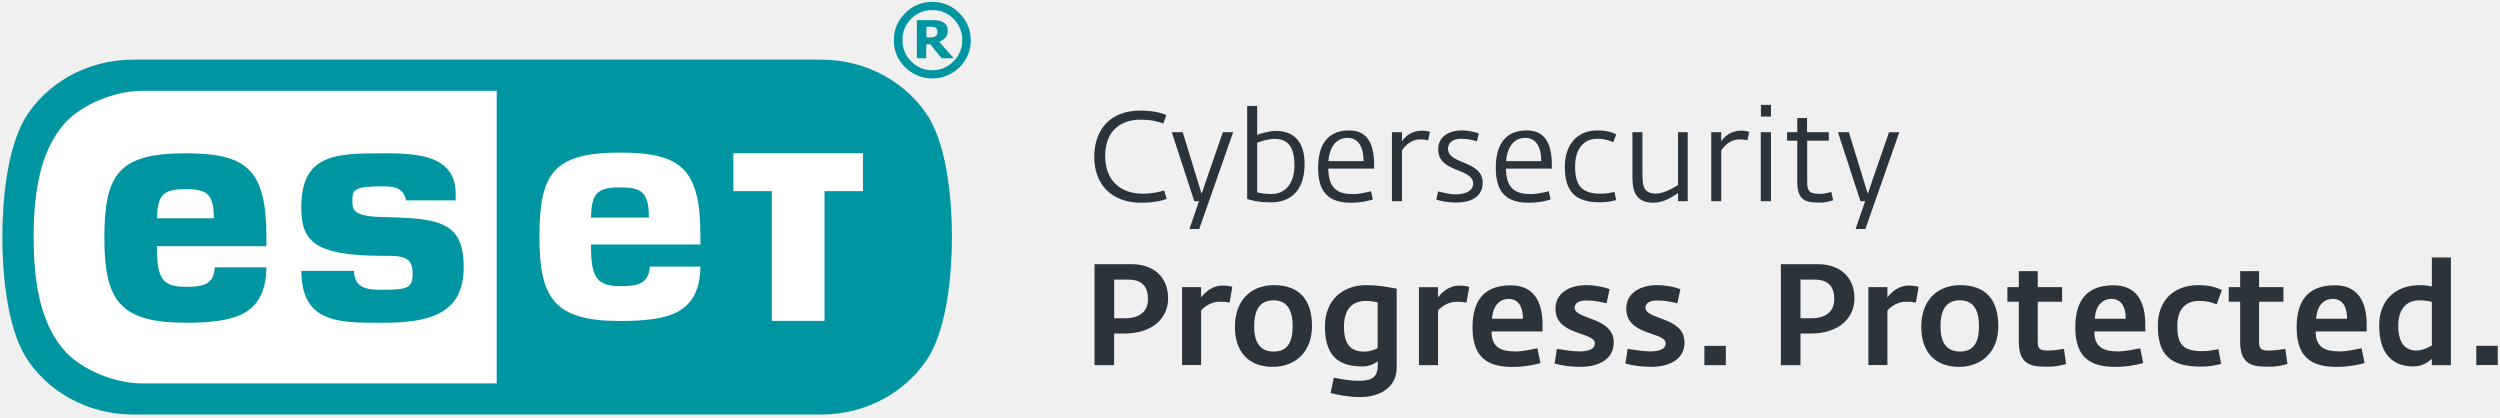
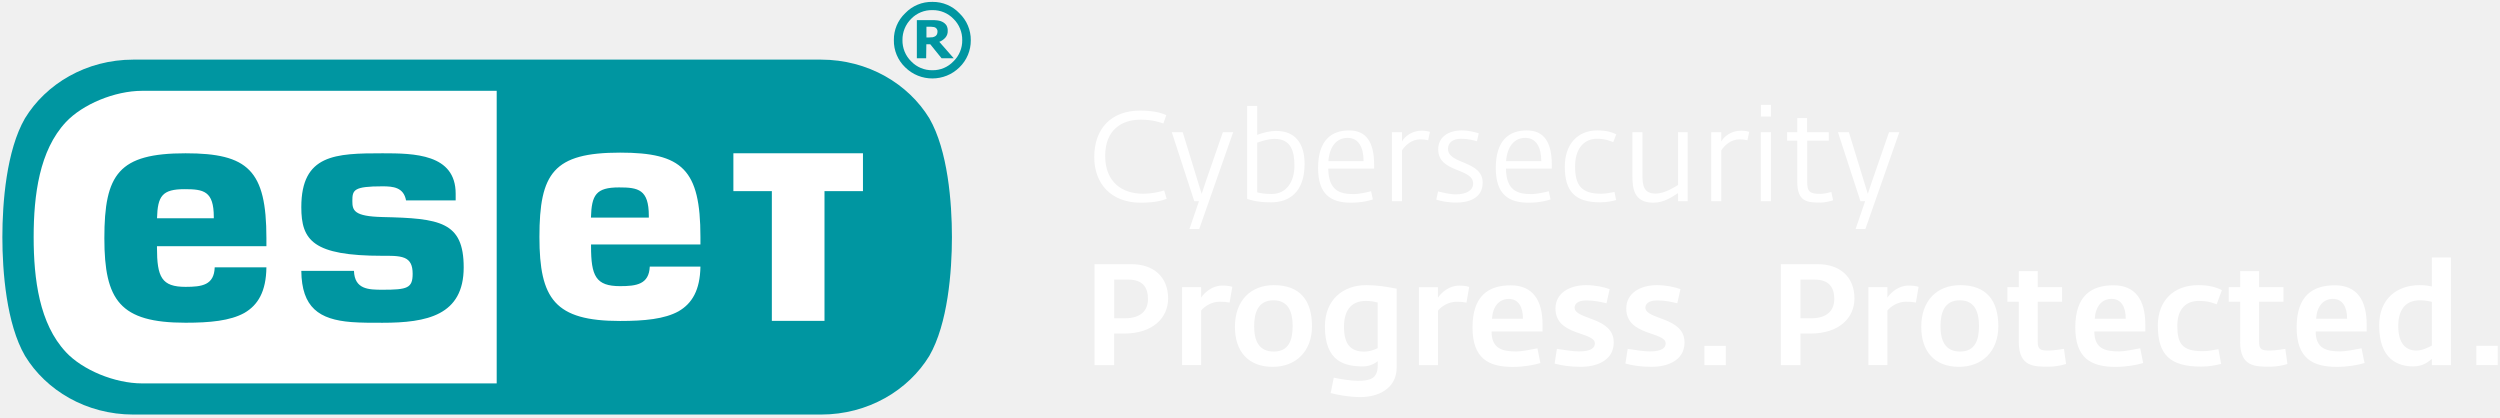
<svg xmlns="http://www.w3.org/2000/svg" viewBox="0 0 527 88">
  <path d="M173.064 12.569C183.003 12.569 191.48 17.687 195.904 24.94C199.808 31.695 200.668 42.69 200.668 49.973C200.668 57.256 199.797 68.261 195.904 75.015C191.48 82.269 183.003 87.387 173.064 87.387H28.114C18.165 87.387 9.688 82.269 5.274 75.015C1.36 68.271 0.5 57.276 0.5 49.983C0.5 42.69 1.36 31.695 5.264 24.94C9.688 17.687 18.165 12.569 28.104 12.569H173.064Z" fill="#0096A1" />
  <path d="M124.571 45.872C124.71 41.093 125.621 39.507 130.506 39.507C134.529 39.507 136.771 39.926 136.771 45.493V45.872H124.571ZM38.914 39.876C34.18 39.876 33.229 41.333 33.099 46.012H45.069V45.742C45.069 40.265 42.917 39.876 38.914 39.876ZM21.999 50.202C21.999 36.683 25.021 32.313 39.114 32.313C52.286 32.313 56.159 35.895 56.159 50.202V51.898H33.089V52.168C33.089 58.423 34.07 60.469 39.114 60.469C42.607 60.469 45.139 60.089 45.26 56.348H56.159C56.099 61.446 54.388 64.31 51.495 65.976C48.512 67.622 44.259 68.031 39.114 68.031C25.282 68.031 21.999 63.322 21.999 50.202ZM63.516 43.657C63.516 32.533 70.702 32.313 80.631 32.313C87.247 32.313 96.055 32.423 96.055 40.824V42.25H85.596C85.085 39.477 82.863 39.277 80.631 39.277C74.536 39.277 74.276 40.036 74.276 42.38C74.276 44.366 74.626 45.613 80.621 45.752C92.702 46.022 97.746 46.71 97.746 56.358C97.746 66.485 89.98 68.041 80.631 68.041C78.339 68.041 76.107 68.051 74.055 67.891C67.269 67.353 63.596 64.829 63.516 57.096H74.616C74.746 61.017 77.719 61.077 80.631 61.077C85.866 61.077 86.987 60.748 86.987 57.705C86.987 55.889 86.456 54.882 85.305 54.383C84.064 53.844 81.962 53.923 80.631 53.923C65.938 53.923 63.516 50.651 63.516 43.657ZM154.587 40.285H162.705V67.642H173.804V40.285H181.912V32.313H154.597V40.285H154.587ZM113.711 49.953C113.711 63.013 116.954 67.662 130.716 67.662C135.86 67.662 140.094 67.253 143.047 65.617C145.87 63.98 147.571 61.197 147.651 56.198H136.972C136.811 59.94 134.169 60.319 130.716 60.319C125.581 60.319 124.591 58.174 124.591 51.908V51.529H147.651V49.953C147.651 35.705 143.818 32.173 130.716 32.173C116.693 32.173 113.711 36.484 113.711 49.953ZM13.871 74.207C17.395 77.988 24.161 80.812 29.956 80.822H104.703V19.144H29.956C24.161 19.154 17.395 21.987 13.871 25.758C8.307 31.725 7.095 41.083 7.095 49.983C7.095 58.882 8.307 68.241 13.871 74.197" fill="white" />
  <path d="M188.427 8.458C188.387 10.623 189.258 12.698 190.82 14.195C193.982 17.318 199.087 17.318 202.25 14.195C203.801 12.698 204.662 10.633 204.642 8.488V8.468C204.662 6.333 203.791 4.278 202.25 2.801C200.779 1.245 198.727 0.377 196.575 0.397C194.403 0.347 192.311 1.215 190.82 2.781C189.258 4.258 188.397 6.313 188.427 8.448V8.458ZM196.545 2.133C198.216 2.103 199.818 2.761 200.979 3.958C202.19 5.136 202.86 6.762 202.84 8.448C202.87 10.134 202.2 11.76 200.979 12.938C199.828 14.155 198.226 14.833 196.545 14.803C194.863 14.833 193.242 14.155 192.081 12.938C190.87 11.76 190.209 10.134 190.239 8.448C190.219 6.762 190.88 5.146 192.081 3.958C193.252 2.751 194.873 2.093 196.545 2.133Z" fill="#0096A1" />
  <path d="M195.283 9.326H196.094L198.486 12.289H201.049L198.006 8.817C198.507 8.628 198.947 8.318 199.297 7.919C199.638 7.52 199.808 7.011 199.778 6.483C199.798 6.094 199.708 5.714 199.527 5.375C199.327 5.066 199.037 4.806 198.707 4.637C198.396 4.457 198.046 4.348 197.686 4.308C197.235 4.248 196.775 4.228 196.324 4.238H193.272V12.289H195.234L195.274 9.326H195.283ZM195.283 5.635H195.924C196.164 5.635 196.395 5.635 196.635 5.675C196.815 5.675 196.995 5.724 197.155 5.804C197.315 5.884 197.445 6.014 197.516 6.183C197.596 6.313 197.636 6.463 197.626 6.612C197.626 6.812 197.596 7.021 197.526 7.211C197.456 7.361 197.345 7.49 197.215 7.6C197.035 7.71 196.835 7.8 196.625 7.849C196.345 7.879 196.054 7.899 195.774 7.899H195.294V5.635H195.283Z" fill="#0096A1" />
-   <path d="M252.503 38.255L253.307 40.865L254.165 38.308L257.781 27.865H259.951L252.798 48.272H250.736L252.745 42.41H251.754L247.013 27.865H249.316L252.503 38.255ZM392.93 38.255L393.734 40.865L394.591 38.308L398.208 27.865H400.377L393.225 48.272H391.163L393.171 42.41H392.181L387.44 27.865H389.743L392.93 38.255ZM346.229 36.71C346.229 39.001 346.391 40.812 349.042 40.812C350.89 40.811 353.06 39.401 353.73 39.001V27.865H355.765V42.41H353.73V40.706C352.578 41.425 350.864 42.73 348.506 42.73C344.408 42.73 344.114 39.64 344.114 37.136V27.865H346.229V36.71ZM240.366 23.31C243.794 23.31 245.429 24.082 245.857 24.269L245.241 26.026C244.464 25.786 243.07 25.227 240.418 25.227C236.481 25.228 232.972 27.359 232.972 32.847C232.972 38.467 236.615 40.838 240.955 40.838C242.722 40.838 244.383 40.465 245.401 40.145L245.937 41.904C245.214 42.197 243.633 42.729 240.473 42.73C234.232 42.73 230.669 38.734 230.668 33.113C230.668 27.172 234.178 23.31 240.366 23.31ZM284.388 27.492C288.004 27.492 289.666 29.943 289.666 34.765V35.537H279.996C280.076 40.172 282.38 40.918 285.407 40.918C286.478 40.918 288.38 40.492 289.023 40.306L289.398 42.037C288.916 42.224 287.147 42.73 284.763 42.73C280.531 42.729 277.852 40.972 277.852 35.404C277.852 29.517 280.719 27.492 284.388 27.492ZM321.846 27.492C325.462 27.492 327.124 29.943 327.124 34.765V35.537H317.454C317.534 40.172 319.838 40.918 322.865 40.918C323.936 40.918 325.838 40.492 326.481 40.306L326.856 42.037C326.374 42.224 324.605 42.73 322.221 42.73C317.989 42.729 315.31 40.972 315.31 35.404C315.31 29.517 318.177 27.492 321.846 27.492ZM308.181 27.492C309.761 27.492 311.181 27.944 311.717 28.105L311.342 29.783C310.673 29.597 309.574 29.25 307.967 29.25C306.119 29.25 305.235 30.209 305.235 31.355C305.235 34.711 312.547 33.779 312.547 38.52C312.547 41.85 309.467 42.703 307.056 42.703C305.101 42.703 303.628 42.357 302.771 42.091L303.146 40.359C304.083 40.573 305.557 40.972 306.87 40.972C309.146 40.972 310.539 40.092 310.539 38.707C310.538 35.351 303.173 36.469 303.172 31.488C303.172 28.877 305.315 27.492 308.181 27.492ZM380.927 27.865H385.508V29.649H380.955V38.335C380.955 40.466 381.544 40.865 383.741 40.865C384.571 40.865 385.723 40.573 386.044 40.466L386.419 42.224C385.937 42.384 384.731 42.703 383.821 42.703C381.089 42.703 378.866 42.623 378.866 38.361V29.649H376.722V27.865H378.866V24.882H380.927V27.865ZM265.017 28.425C266.223 27.972 267.669 27.599 269.062 27.599C272.866 27.599 275.008 30.077 275.008 34.525C275.008 40.599 271.66 42.65 267.991 42.65C264.803 42.65 263.571 42.118 262.901 41.932V22.324H265.017V28.425ZM336.717 27.492C338.699 27.492 339.959 27.918 340.708 28.317L340.066 29.97C339.289 29.65 338.298 29.25 336.664 29.25C333.878 29.25 332.029 31.355 332.029 35.058C332.029 39.001 333.288 40.838 337.521 40.838C338.699 40.838 339.771 40.545 340.333 40.465L340.681 42.17C340.145 42.33 338.806 42.65 337.306 42.65C332.11 42.65 329.86 40.439 329.86 35.138C329.86 30.422 332.539 27.492 336.717 27.492ZM299.714 27.545C300.571 27.545 301.16 27.705 301.428 27.785L301.053 29.569C300.598 29.463 300.196 29.383 299.339 29.383C297.572 29.383 296.232 30.636 295.536 31.701V42.41H293.419V27.864H295.536V29.81C296.179 28.717 297.652 27.545 299.714 27.545ZM367.02 27.545C367.877 27.545 368.467 27.705 368.735 27.785L368.36 29.569C367.905 29.463 367.502 29.383 366.645 29.383C364.877 29.383 363.538 30.636 362.841 31.701V42.41H360.725V27.864H362.841V29.81C363.484 28.717 364.958 27.545 367.02 27.545ZM373.319 42.41H371.175V27.864H373.319V42.41ZM268.687 29.277C267.401 29.277 266.008 29.73 265.017 30.076V40.546C265.687 40.706 266.491 40.893 268.071 40.893C271.258 40.892 272.866 38.201 272.866 34.951C272.866 31.968 272.196 29.277 268.687 29.277ZM284.067 29.064C281.87 29.064 280.29 30.716 280.022 33.966H287.442C287.442 31.035 286.37 29.064 284.067 29.064ZM321.525 29.064C319.328 29.064 317.748 30.716 317.48 33.966H324.9C324.9 31.035 323.828 29.064 321.525 29.064ZM373.319 24.561H371.202V22.11H373.319V24.561Z" fill="#2B333B" />
-   <path d="M287.958 60.109C290.279 60.109 292.09 60.408 294.421 60.857V77.439C294.421 81.949 290.499 83.705 286.786 83.705C284.283 83.705 281.952 83.227 280.501 82.857L281.161 79.615C282.672 79.944 284.904 80.273 286.173 80.273C288.705 80.273 290.428 79.914 290.428 77.02V76.152C289.609 76.781 288.527 77.24 287.316 77.24C283.541 77.24 279.29 76.282 279.29 68.84C279.29 63.093 283.211 60.109 287.958 60.109ZM318.462 60.149C323.108 60.149 325.168 63.282 325.168 68.431V69.877H314.421C314.421 73.489 316.682 74.087 319.615 74.087C320.765 74.087 322.728 73.698 324.09 73.429L324.718 76.532C323.358 76.951 321.156 77.35 318.893 77.35C313.699 77.35 310.407 75.484 310.407 69.039V69.029C310.407 62.315 313.819 60.15 318.462 60.149ZM445.527 60.14C450.17 60.14 452.233 63.272 452.233 68.42V69.867H441.483C441.483 73.479 443.746 74.077 446.677 74.077C447.83 74.077 449.792 73.688 451.152 73.419L451.783 76.522C450.42 76.941 448.218 77.34 445.958 77.34C440.764 77.34 437.471 75.474 437.471 69.029V69.019C437.471 62.305 440.884 60.14 445.527 60.14ZM492.19 60.14C496.833 60.14 498.896 63.272 498.896 68.42V69.867H488.146C488.146 73.479 490.406 74.077 493.339 74.077C494.492 74.077 496.451 73.688 497.814 73.419L498.446 76.522C497.083 76.941 494.881 77.34 492.621 77.34C487.424 77.34 484.131 75.474 484.131 69.029V69.019C484.131 62.304 487.544 60.14 492.19 60.14ZM268.54 60.109C274.034 60.109 276.566 63.332 276.566 68.75C276.566 74.167 273.063 77.33 268.29 77.33C263.184 77.33 260.322 74.137 260.322 68.899C260.322 63.362 263.644 60.109 268.54 60.109ZM334.358 60.109C336.291 60.109 338.042 60.498 339.312 60.947L338.652 63.931C337.35 63.631 336.119 63.332 334.368 63.332C332.525 63.332 331.926 64.14 331.926 64.839C331.927 67.453 340.173 66.734 340.173 72.182C340.173 76.302 336.039 77.33 333.287 77.33C330.965 77.33 329.123 77.031 327.733 76.642H327.713L328.193 73.539C329.915 73.808 331.605 74.077 332.877 74.077C335.439 74.077 336.2 73.299 336.2 72.392C336.2 69.867 327.892 70.855 327.892 65.048C327.892 61.736 330.916 60.109 334.358 60.109ZM349.282 60.109C351.212 60.109 352.964 60.498 354.236 60.947L353.575 63.931C352.273 63.631 351.043 63.332 349.292 63.332C347.449 63.332 346.85 64.14 346.85 64.839C346.85 67.453 355.097 66.734 355.097 72.182C355.097 76.302 350.963 77.33 348.21 77.33C345.889 77.33 344.046 77.031 342.657 76.642H342.634L343.117 73.539C344.836 73.808 346.53 74.077 347.799 74.077C350.363 74.077 351.123 73.299 351.124 72.392C351.124 69.867 342.816 70.855 342.816 65.048C342.816 61.736 345.84 60.109 349.282 60.109ZM413.218 60.109C418.713 60.109 421.246 63.332 421.246 68.75C421.246 74.167 417.742 77.33 412.969 77.33C407.863 77.33 405 74.137 405 68.899C405 63.362 408.323 60.11 413.218 60.109ZM429.554 60.528H434.687V63.602H429.554V72.032C429.554 73.688 430.092 73.897 431.875 73.897C432.905 73.897 434.927 73.569 435.079 73.539L435.529 76.731C434.587 77.031 433.086 77.3 431.934 77.3C428.793 77.3 425.559 77.359 425.559 72.061H425.569V63.602H423.157V60.528H425.569V57.156H429.554V60.528ZM476.214 60.528H481.349V63.602H476.214V72.032C476.214 73.688 476.755 73.897 478.536 73.897C479.568 73.897 481.589 73.569 481.741 73.539L482.191 76.731C481.259 77.031 479.747 77.3 478.597 77.3C475.453 77.3 472.221 77.359 472.221 72.061H472.231V63.602H469.819V60.528H472.231V57.156H476.214V60.528ZM463.382 60.109C465.735 60.109 467.215 60.559 468.368 61.167L467.277 64.15C466.095 63.702 465.256 63.432 463.504 63.432C461.031 63.432 458.978 64.909 458.978 68.67C458.978 72.431 460.011 74.027 464.263 74.027C465.626 74.027 466.555 73.788 467.646 73.608L468.216 76.712C466.885 77.011 465.806 77.28 463.994 77.28C457.437 77.28 454.875 74.756 454.875 68.67L454.866 68.66C454.866 63.452 458.13 60.109 463.382 60.109ZM516.65 76.971H512.637V75.644C511.825 76.332 510.705 77.24 508.713 77.24C505.54 77.24 501.528 75.794 501.528 68.601C501.528 62.944 505.33 60.109 510.044 60.109C511.196 60.109 511.886 60.229 512.637 60.379V54.273H516.65V76.971ZM238.512 55.69C243.106 55.69 246.24 58.314 246.24 62.913C246.24 66.944 243.096 70.316 236.941 70.316H234.859V76.971H230.725V55.69H238.512ZM307.564 60.209C308.496 60.209 309.166 60.299 309.707 60.478L309.134 63.791C308.354 63.641 307.955 63.611 307.023 63.611C305.362 63.611 303.85 64.57 303.13 65.478V76.971H299.116V60.538H303.121V62.733C303.901 61.616 305.502 60.209 307.564 60.209ZM363.804 76.971H359.281V72.91H363.804V76.971ZM383.193 55.69C387.785 55.69 390.918 58.314 390.918 62.913C390.918 66.944 387.775 70.316 381.62 70.316H379.538V76.971H375.406V55.69H383.193ZM257.63 60.199C258.56 60.199 259.23 60.289 259.771 60.469L259.201 63.781C258.42 63.632 258.019 63.602 257.089 63.602C255.428 63.602 253.917 64.559 253.195 65.467V76.961H249.182V60.528H253.195V62.724C253.975 61.606 255.578 60.199 257.63 60.199ZM402.297 60.199C403.229 60.199 403.9 60.289 404.441 60.469L403.871 63.781C403.09 63.632 402.689 63.602 401.759 63.602C400.096 63.602 398.587 64.559 397.865 65.467V76.961H393.852V60.528H397.865V62.724C398.645 61.606 400.247 60.199 402.297 60.199ZM526.529 76.961H522.005V72.9H526.529V76.961ZM287.935 63.432C284.642 63.432 283.311 65.687 283.311 68.88C283.311 72.79 284.914 74.117 287.566 74.117C288.718 74.117 289.648 73.759 290.409 73.399V63.761C289.748 63.611 289.048 63.432 287.935 63.432ZM268.449 63.303C265.185 63.303 264.376 65.946 264.375 68.779C264.375 71.822 265.366 74.107 268.51 74.107C271.651 74.107 272.493 71.733 272.493 68.75C272.493 65.946 271.712 63.303 268.449 63.303ZM413.128 63.303C409.865 63.303 409.055 65.946 409.055 68.779C409.055 71.822 410.055 74.107 413.189 74.107C416.32 74.107 417.172 71.733 417.172 68.75C417.172 65.946 416.392 63.303 413.128 63.303ZM510.105 63.303C506.842 63.303 505.55 65.617 505.55 68.689C505.55 72.6 507.273 73.897 509.414 73.897C510.595 73.897 511.916 73.239 512.647 72.84H512.637V63.632C512.035 63.482 511.274 63.303 510.105 63.303ZM318.074 63.013C316.073 63.013 314.69 64.49 314.509 67.193H321.037C321.066 64.729 320.075 63.013 318.074 63.013ZM445.136 63.003C443.135 63.003 441.755 64.48 441.574 67.184H448.098C448.13 64.719 447.14 63.003 445.136 63.003ZM491.798 63.003C489.797 63.003 488.414 64.48 488.236 67.184H494.761C494.791 64.719 493.799 63.003 491.798 63.003ZM234.869 67.094H237.131C240.394 67.094 241.995 65.527 241.996 63.033C241.996 60.539 240.844 58.943 237.862 58.942H234.869V67.094ZM379.538 67.094H381.8C385.064 67.094 386.664 65.527 386.665 63.033C386.665 60.539 385.514 58.942 382.532 58.942H379.538V67.094Z" fill="#2B333B" />
+   <path d="M252.503 38.255L253.307 40.865L254.165 38.308L257.781 27.865H259.951L252.798 48.272H250.736L252.745 42.41H251.754L247.013 27.865H249.316L252.503 38.255ZM392.93 38.255L393.734 40.865L394.591 38.308L398.208 27.865H400.377L393.225 48.272H391.163L393.171 42.41H392.181L387.44 27.865H389.743L392.93 38.255ZM346.229 36.71C346.229 39.001 346.391 40.812 349.042 40.812C350.89 40.811 353.06 39.401 353.73 39.001V27.865H355.765V42.41H353.73V40.706C352.578 41.425 350.864 42.73 348.506 42.73C344.408 42.73 344.114 39.64 344.114 37.136V27.865H346.229V36.71ZM240.366 23.31C243.794 23.31 245.429 24.082 245.857 24.269L245.241 26.026C244.464 25.786 243.07 25.227 240.418 25.227C236.481 25.228 232.972 27.359 232.972 32.847C232.972 38.467 236.615 40.838 240.955 40.838C242.722 40.838 244.383 40.465 245.401 40.145L245.937 41.904C245.214 42.197 243.633 42.729 240.473 42.73C234.232 42.73 230.669 38.734 230.668 33.113C230.668 27.172 234.178 23.31 240.366 23.31ZM284.388 27.492C288.004 27.492 289.666 29.943 289.666 34.765V35.537H279.996C280.076 40.172 282.38 40.918 285.407 40.918C286.478 40.918 288.38 40.492 289.023 40.306L289.398 42.037C288.916 42.224 287.147 42.73 284.763 42.73C280.531 42.729 277.852 40.972 277.852 35.404C277.852 29.517 280.719 27.492 284.388 27.492ZM321.846 27.492C325.462 27.492 327.124 29.943 327.124 34.765V35.537H317.454C317.534 40.172 319.838 40.918 322.865 40.918C323.936 40.918 325.838 40.492 326.481 40.306L326.856 42.037C326.374 42.224 324.605 42.73 322.221 42.73C317.989 42.729 315.31 40.972 315.31 35.404C315.31 29.517 318.177 27.492 321.846 27.492ZM308.181 27.492C309.761 27.492 311.181 27.944 311.717 28.105L311.342 29.783C310.673 29.597 309.574 29.25 307.967 29.25C306.119 29.25 305.235 30.209 305.235 31.355C305.235 34.711 312.547 33.779 312.547 38.52C312.547 41.85 309.467 42.703 307.056 42.703C305.101 42.703 303.628 42.357 302.771 42.091L303.146 40.359C304.083 40.573 305.557 40.972 306.87 40.972C309.146 40.972 310.539 40.092 310.539 38.707C310.538 35.351 303.173 36.469 303.172 31.488C303.172 28.877 305.315 27.492 308.181 27.492ZM380.927 27.865H385.508V29.649H380.955V38.335C380.955 40.466 381.544 40.865 383.741 40.865C384.571 40.865 385.723 40.573 386.044 40.466L386.419 42.224C385.937 42.384 384.731 42.703 383.821 42.703C381.089 42.703 378.866 42.623 378.866 38.361V29.649H376.722V27.865H378.866V24.882H380.927V27.865ZM265.017 28.425C266.223 27.972 267.669 27.599 269.062 27.599C272.866 27.599 275.008 30.077 275.008 34.525C275.008 40.599 271.66 42.65 267.991 42.65C264.803 42.65 263.571 42.118 262.901 41.932V22.324H265.017V28.425ZM336.717 27.492C338.699 27.492 339.959 27.918 340.708 28.317L340.066 29.97C339.289 29.65 338.298 29.25 336.664 29.25C333.878 29.25 332.029 31.355 332.029 35.058C332.029 39.001 333.288 40.838 337.521 40.838C338.699 40.838 339.771 40.545 340.333 40.465L340.681 42.17C340.145 42.33 338.806 42.65 337.306 42.65C332.11 42.65 329.86 40.439 329.86 35.138C329.86 30.422 332.539 27.492 336.717 27.492ZM299.714 27.545C300.571 27.545 301.16 27.705 301.428 27.785L301.053 29.569C300.598 29.463 300.196 29.383 299.339 29.383C297.572 29.383 296.232 30.636 295.536 31.701V42.41H293.419V27.864H295.536V29.81C296.179 28.717 297.652 27.545 299.714 27.545ZM367.02 27.545C367.877 27.545 368.467 27.705 368.735 27.785L368.36 29.569C367.905 29.463 367.502 29.383 366.645 29.383C364.877 29.383 363.538 30.636 362.841 31.701V42.41H360.725V27.864H362.841V29.81C363.484 28.717 364.958 27.545 367.02 27.545ZM373.319 42.41H371.175V27.864H373.319V42.41ZM268.687 29.277C267.401 29.277 266.008 29.73 265.017 30.076V40.546C265.687 40.706 266.491 40.893 268.071 40.893C271.258 40.892 272.866 38.201 272.866 34.951C272.866 31.968 272.196 29.277 268.687 29.277ZM284.067 29.064C281.87 29.064 280.29 30.716 280.022 33.966H287.442C287.442 31.035 286.37 29.064 284.067 29.064ZM321.525 29.064C319.328 29.064 317.748 30.716 317.48 33.966H324.9C324.9 31.035 323.828 29.064 321.525 29.064ZM373.319 24.561H371.202V22.11H373.319V24.561Z" fill="#ffffff" />
+   <path d="M287.958 60.109C290.279 60.109 292.09 60.408 294.421 60.857V77.439C294.421 81.949 290.499 83.705 286.786 83.705C284.283 83.705 281.952 83.227 280.501 82.857L281.161 79.615C282.672 79.944 284.904 80.273 286.173 80.273C288.705 80.273 290.428 79.914 290.428 77.02V76.152C289.609 76.781 288.527 77.24 287.316 77.24C283.541 77.24 279.29 76.282 279.29 68.84C279.29 63.093 283.211 60.109 287.958 60.109ZM318.462 60.149C323.108 60.149 325.168 63.282 325.168 68.431V69.877H314.421C314.421 73.489 316.682 74.087 319.615 74.087C320.765 74.087 322.728 73.698 324.09 73.429L324.718 76.532C323.358 76.951 321.156 77.35 318.893 77.35C313.699 77.35 310.407 75.484 310.407 69.039V69.029C310.407 62.315 313.819 60.15 318.462 60.149ZM445.527 60.14C450.17 60.14 452.233 63.272 452.233 68.42V69.867H441.483C441.483 73.479 443.746 74.077 446.677 74.077C447.83 74.077 449.792 73.688 451.152 73.419L451.783 76.522C450.42 76.941 448.218 77.34 445.958 77.34C440.764 77.34 437.471 75.474 437.471 69.029V69.019C437.471 62.305 440.884 60.14 445.527 60.14ZM492.19 60.14C496.833 60.14 498.896 63.272 498.896 68.42V69.867H488.146C488.146 73.479 490.406 74.077 493.339 74.077C494.492 74.077 496.451 73.688 497.814 73.419L498.446 76.522C497.083 76.941 494.881 77.34 492.621 77.34C487.424 77.34 484.131 75.474 484.131 69.029V69.019C484.131 62.304 487.544 60.14 492.19 60.14ZM268.54 60.109C274.034 60.109 276.566 63.332 276.566 68.75C276.566 74.167 273.063 77.33 268.29 77.33C263.184 77.33 260.322 74.137 260.322 68.899C260.322 63.362 263.644 60.109 268.54 60.109ZM334.358 60.109C336.291 60.109 338.042 60.498 339.312 60.947L338.652 63.931C337.35 63.631 336.119 63.332 334.368 63.332C332.525 63.332 331.926 64.14 331.926 64.839C331.927 67.453 340.173 66.734 340.173 72.182C340.173 76.302 336.039 77.33 333.287 77.33C330.965 77.33 329.123 77.031 327.733 76.642H327.713L328.193 73.539C329.915 73.808 331.605 74.077 332.877 74.077C335.439 74.077 336.2 73.299 336.2 72.392C336.2 69.867 327.892 70.855 327.892 65.048C327.892 61.736 330.916 60.109 334.358 60.109ZM349.282 60.109C351.212 60.109 352.964 60.498 354.236 60.947L353.575 63.931C352.273 63.631 351.043 63.332 349.292 63.332C347.449 63.332 346.85 64.14 346.85 64.839C346.85 67.453 355.097 66.734 355.097 72.182C355.097 76.302 350.963 77.33 348.21 77.33C345.889 77.33 344.046 77.031 342.657 76.642H342.634L343.117 73.539C344.836 73.808 346.53 74.077 347.799 74.077C350.363 74.077 351.123 73.299 351.124 72.392C351.124 69.867 342.816 70.855 342.816 65.048C342.816 61.736 345.84 60.109 349.282 60.109ZM413.218 60.109C418.713 60.109 421.246 63.332 421.246 68.75C421.246 74.167 417.742 77.33 412.969 77.33C407.863 77.33 405 74.137 405 68.899C405 63.362 408.323 60.11 413.218 60.109ZM429.554 60.528H434.687V63.602H429.554V72.032C429.554 73.688 430.092 73.897 431.875 73.897C432.905 73.897 434.927 73.569 435.079 73.539L435.529 76.731C434.587 77.031 433.086 77.3 431.934 77.3C428.793 77.3 425.559 77.359 425.559 72.061H425.569V63.602H423.157V60.528H425.569V57.156H429.554V60.528ZM476.214 60.528H481.349V63.602H476.214V72.032C476.214 73.688 476.755 73.897 478.536 73.897C479.568 73.897 481.589 73.569 481.741 73.539L482.191 76.731C481.259 77.031 479.747 77.3 478.597 77.3C475.453 77.3 472.221 77.359 472.221 72.061H472.231V63.602H469.819V60.528H472.231V57.156H476.214V60.528ZM463.382 60.109C465.735 60.109 467.215 60.559 468.368 61.167L467.277 64.15C466.095 63.702 465.256 63.432 463.504 63.432C461.031 63.432 458.978 64.909 458.978 68.67C458.978 72.431 460.011 74.027 464.263 74.027C465.626 74.027 466.555 73.788 467.646 73.608L468.216 76.712C466.885 77.011 465.806 77.28 463.994 77.28C457.437 77.28 454.875 74.756 454.875 68.67L454.866 68.66C454.866 63.452 458.13 60.109 463.382 60.109ZM516.65 76.971H512.637V75.644C511.825 76.332 510.705 77.24 508.713 77.24C505.54 77.24 501.528 75.794 501.528 68.601C501.528 62.944 505.33 60.109 510.044 60.109C511.196 60.109 511.886 60.229 512.637 60.379V54.273H516.65V76.971ZM238.512 55.69C243.106 55.69 246.24 58.314 246.24 62.913C246.24 66.944 243.096 70.316 236.941 70.316H234.859V76.971H230.725V55.69H238.512ZM307.564 60.209C308.496 60.209 309.166 60.299 309.707 60.478L309.134 63.791C308.354 63.641 307.955 63.611 307.023 63.611C305.362 63.611 303.85 64.57 303.13 65.478V76.971H299.116V60.538H303.121V62.733C303.901 61.616 305.502 60.209 307.564 60.209ZM363.804 76.971H359.281V72.91H363.804V76.971ZM383.193 55.69C387.785 55.69 390.918 58.314 390.918 62.913C390.918 66.944 387.775 70.316 381.62 70.316H379.538V76.971H375.406V55.69H383.193ZM257.63 60.199C258.56 60.199 259.23 60.289 259.771 60.469L259.201 63.781C258.42 63.632 258.019 63.602 257.089 63.602C255.428 63.602 253.917 64.559 253.195 65.467V76.961H249.182V60.528H253.195V62.724C253.975 61.606 255.578 60.199 257.63 60.199ZM402.297 60.199C403.229 60.199 403.9 60.289 404.441 60.469L403.871 63.781C403.09 63.632 402.689 63.602 401.759 63.602C400.096 63.602 398.587 64.559 397.865 65.467V76.961H393.852V60.528H397.865V62.724C398.645 61.606 400.247 60.199 402.297 60.199ZM526.529 76.961H522.005V72.9H526.529V76.961ZM287.935 63.432C284.642 63.432 283.311 65.687 283.311 68.88C283.311 72.79 284.914 74.117 287.566 74.117C288.718 74.117 289.648 73.759 290.409 73.399V63.761C289.748 63.611 289.048 63.432 287.935 63.432ZM268.449 63.303C265.185 63.303 264.376 65.946 264.375 68.779C264.375 71.822 265.366 74.107 268.51 74.107C271.651 74.107 272.493 71.733 272.493 68.75C272.493 65.946 271.712 63.303 268.449 63.303ZM413.128 63.303C409.865 63.303 409.055 65.946 409.055 68.779C409.055 71.822 410.055 74.107 413.189 74.107C416.32 74.107 417.172 71.733 417.172 68.75C417.172 65.946 416.392 63.303 413.128 63.303ZM510.105 63.303C506.842 63.303 505.55 65.617 505.55 68.689C505.55 72.6 507.273 73.897 509.414 73.897C510.595 73.897 511.916 73.239 512.647 72.84H512.637V63.632C512.035 63.482 511.274 63.303 510.105 63.303ZM318.074 63.013C316.073 63.013 314.69 64.49 314.509 67.193H321.037C321.066 64.729 320.075 63.013 318.074 63.013ZM445.136 63.003C443.135 63.003 441.755 64.48 441.574 67.184H448.098C448.13 64.719 447.14 63.003 445.136 63.003ZM491.798 63.003C489.797 63.003 488.414 64.48 488.236 67.184H494.761C494.791 64.719 493.799 63.003 491.798 63.003ZM234.869 67.094H237.131C240.394 67.094 241.995 65.527 241.996 63.033C241.996 60.539 240.844 58.943 237.862 58.942H234.869V67.094ZM379.538 67.094H381.8C385.064 67.094 386.664 65.527 386.665 63.033C386.665 60.539 385.514 58.942 382.532 58.942H379.538V67.094Z" fill="#ffffff" />
</svg>
